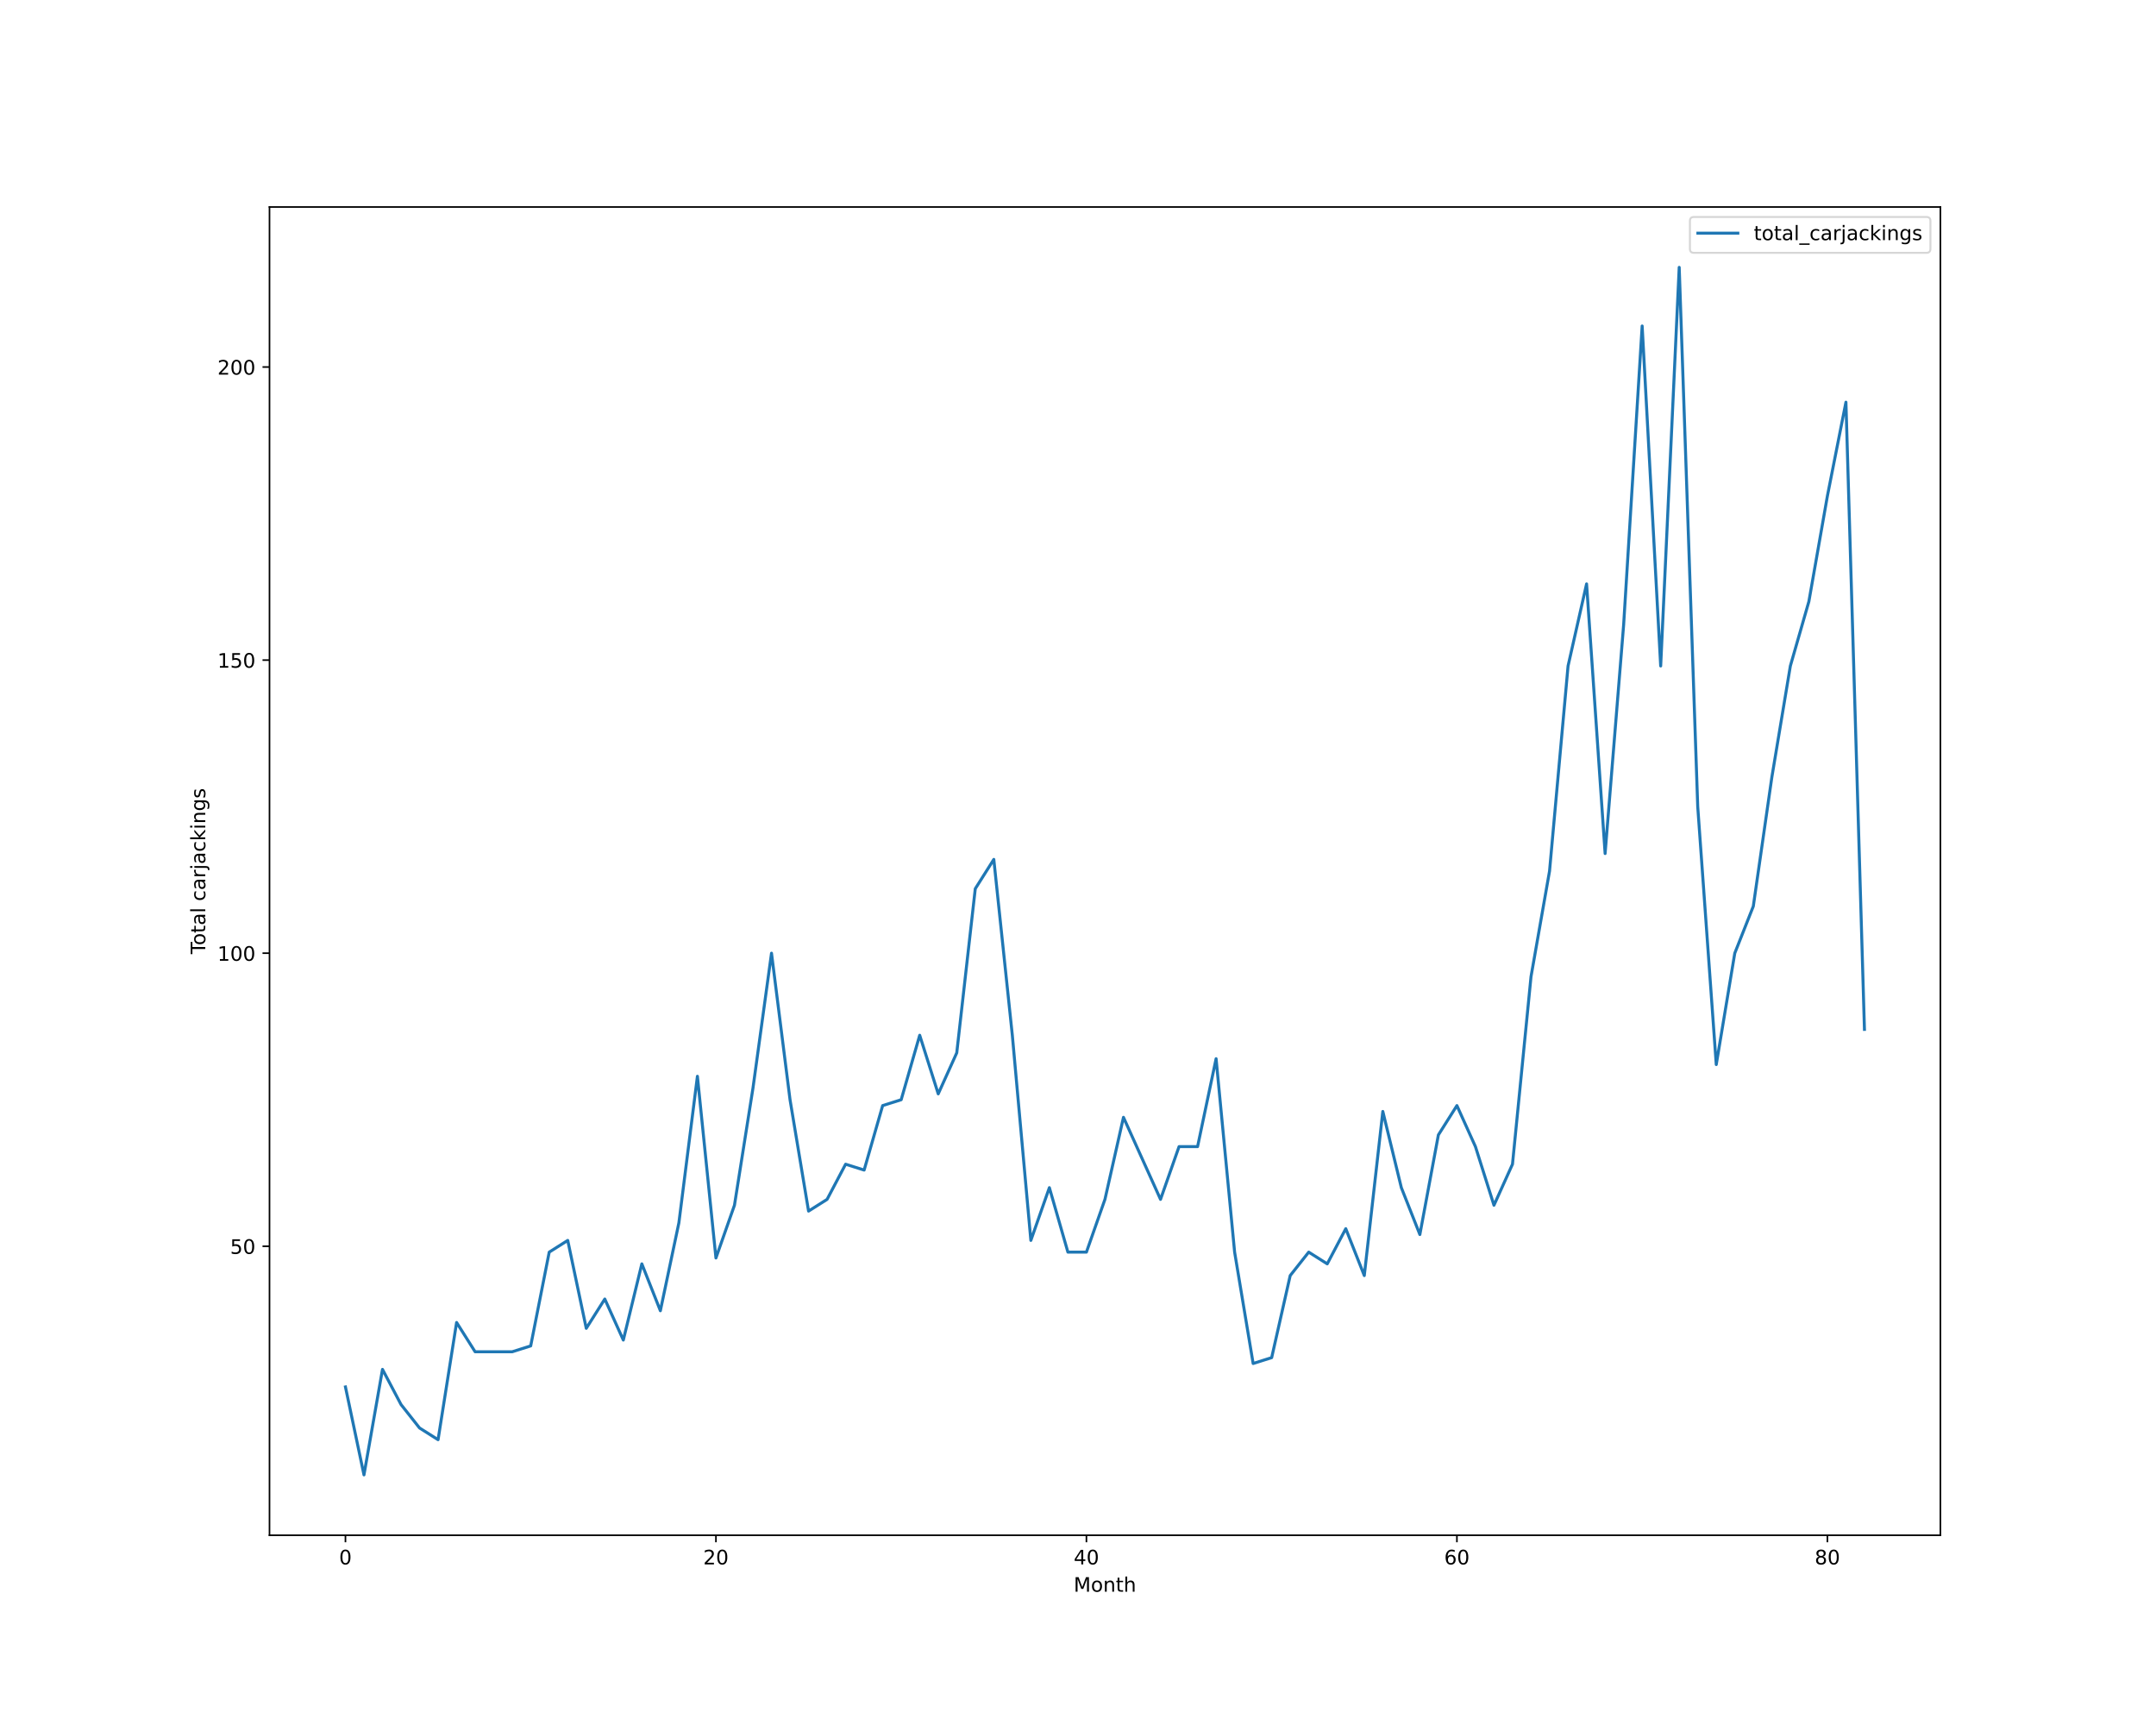
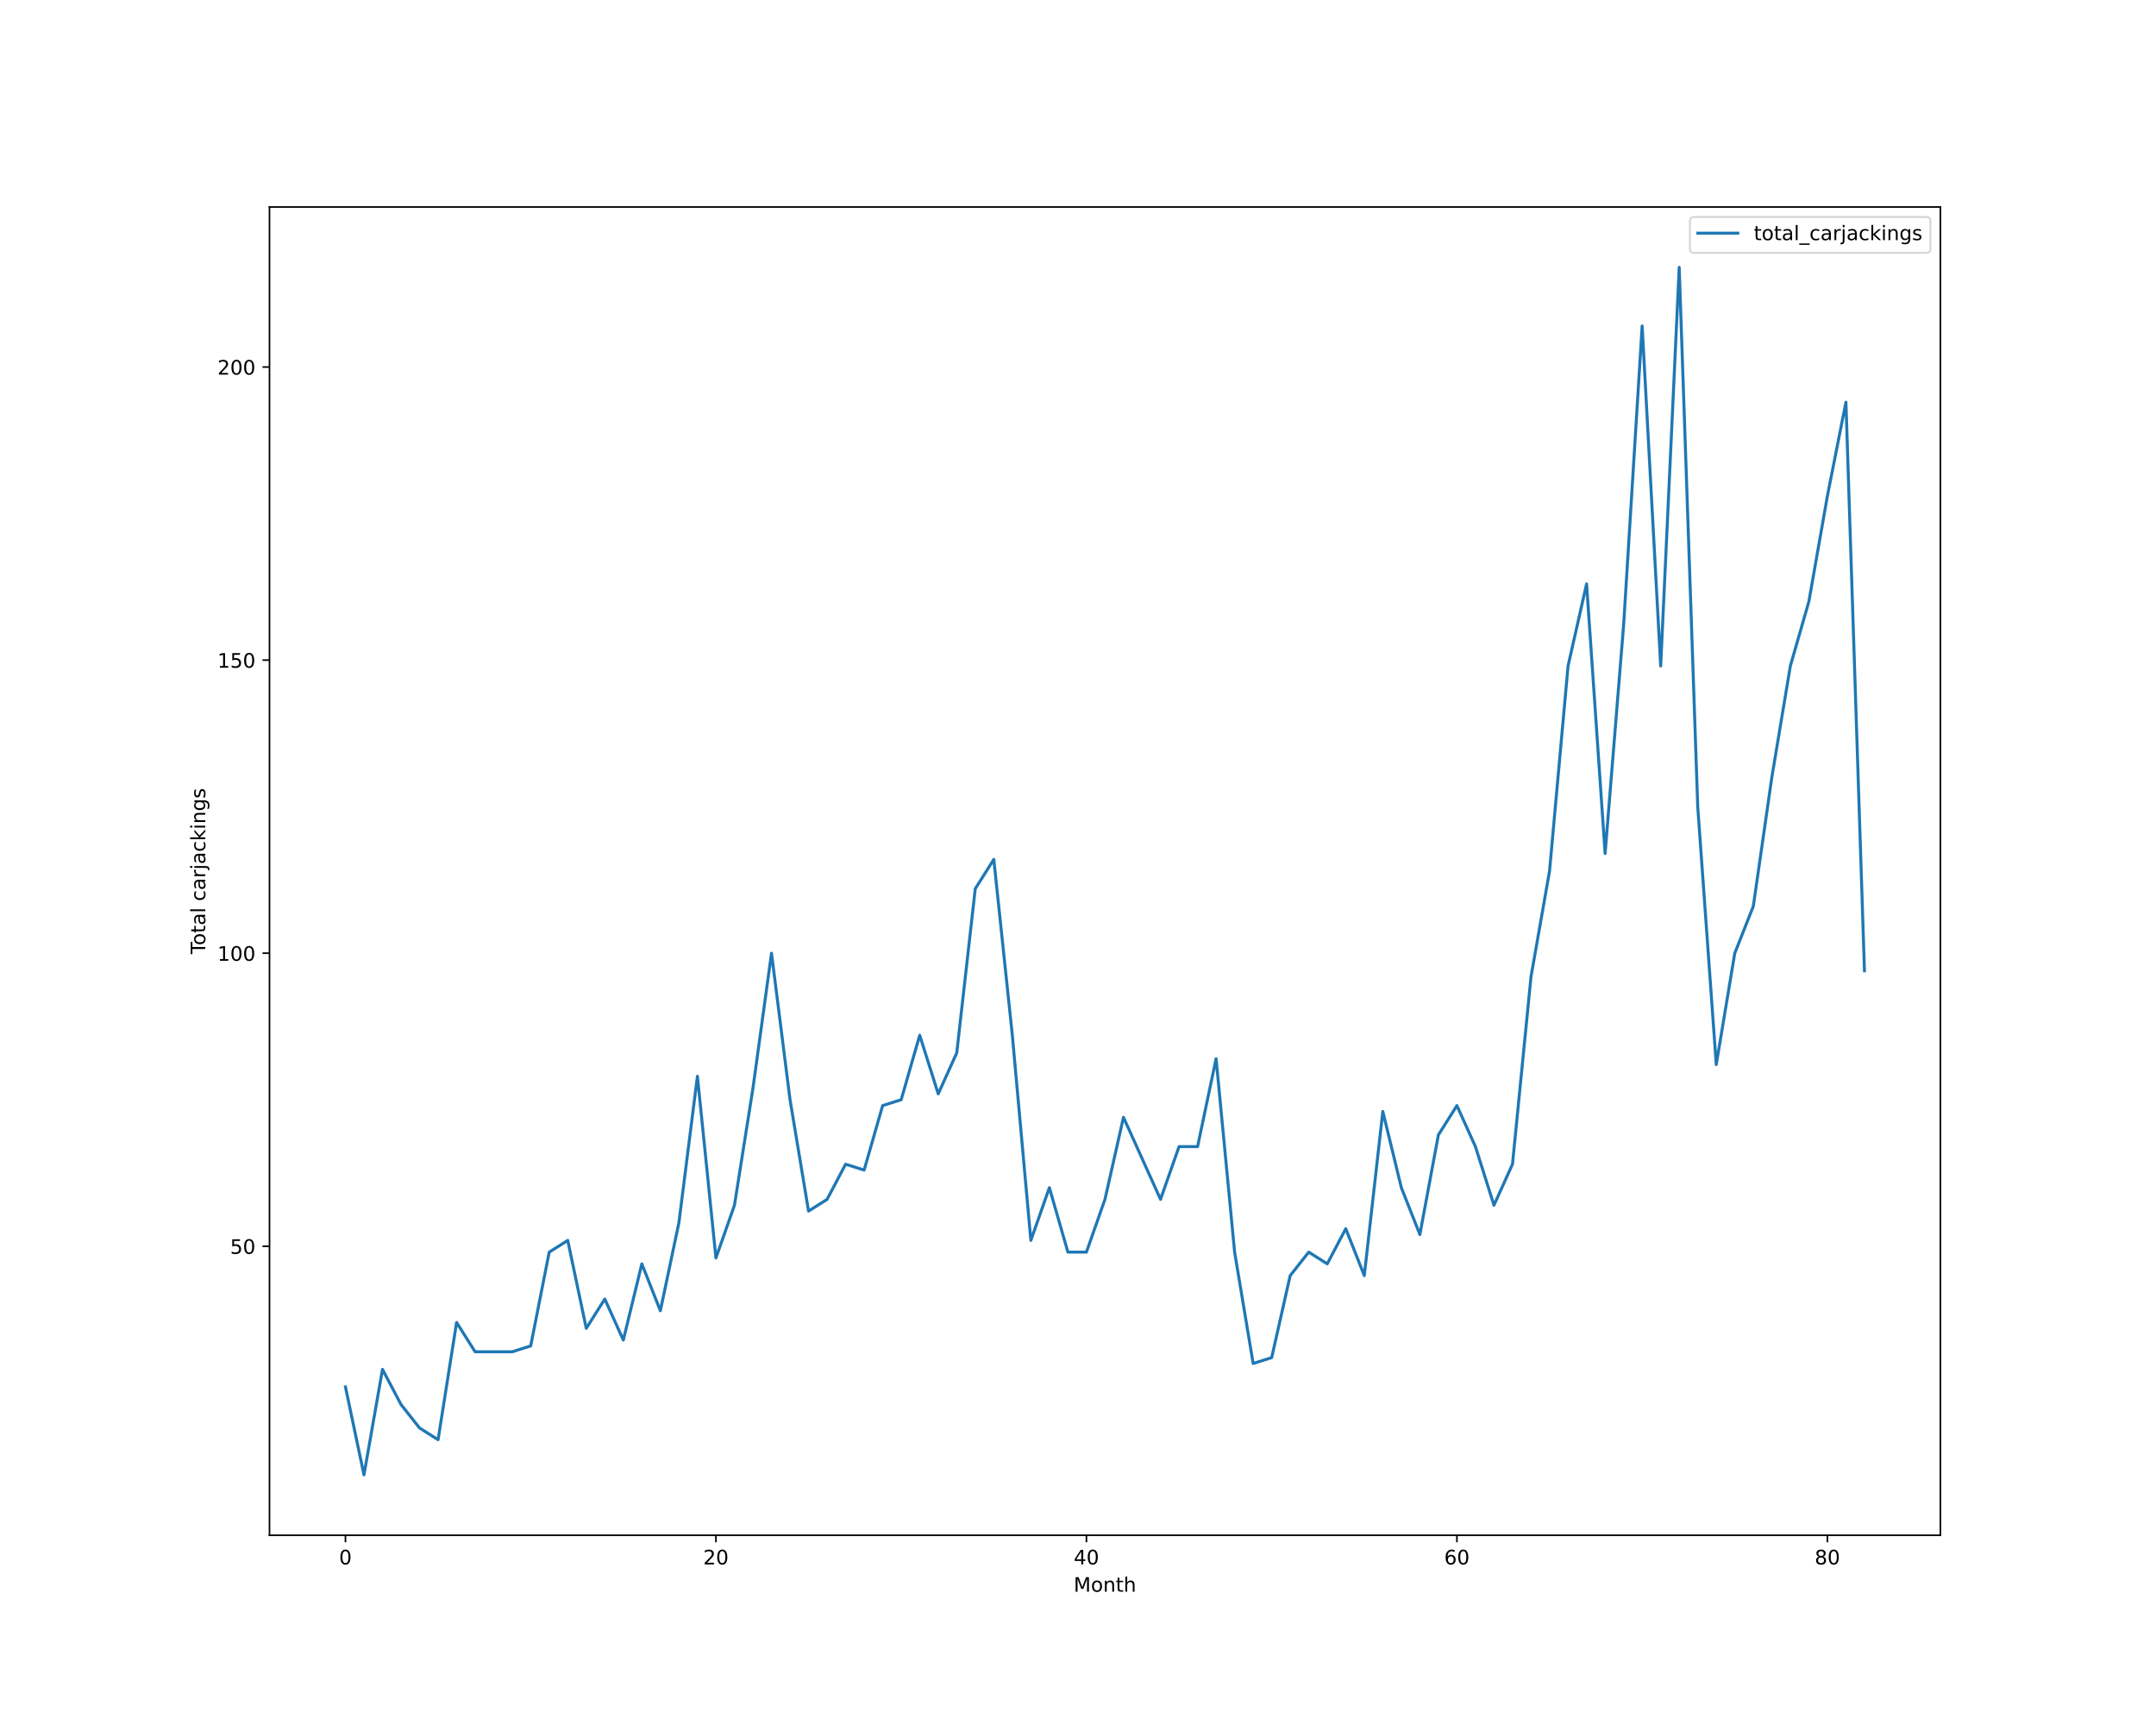
<svg xmlns="http://www.w3.org/2000/svg" xmlns:xlink="http://www.w3.org/1999/xlink" height="864pt" version="1.1" viewBox="0 0 1080 864" width="1080pt">
  <defs>
    <style type="text/css">*{stroke-linecap:butt;stroke-linejoin:round;}</style>
  </defs>
  <g id="figure_1">
    <g id="patch_1">
      <path d="M 0 864  L 1080 864  L 1080 0  L 0 0  z " style="fill:#ffffff;" />
    </g>
    <g id="axes_1">
      <g id="patch_2">
        <path d="M 135 768.96  L 972 768.96  L 972 103.68  L 135 103.68  z " style="fill:#ffffff;" />
      </g>
      <g id="matplotlib.axis_1">
        <g id="xtick_1">
          <g id="line2d_1">
            <defs>
-               <path d="M 0 0  L 0 3.5  " id="m1163f4c320" style="stroke:#000000;stroke-width:0.8;" />
-             </defs>
-             <g>
-               <use style="stroke:#000000;stroke-width:0.8;" x="173.045" xlink:href="#m1163f4c320" y="768.96" />
+               <path d="M 0 0  L 0 3.5  " id="m804f95221e" style="stroke:#000000;stroke-width:0.8;" />
+             </defs>
+             <g>
+               <use style="stroke:#000000;stroke-width:0.8;" x="173.045" xlink:href="#m804f95221e" y="768.96" />
            </g>
          </g>
          <g id="text_1">
            <g transform="translate(169.8642 783.5584)scale(0.1 -0.1)">
              <defs>
                <path d="M 2034 4250  Q 1547 4250 1301 3770  Q 1056 3291 1056 2328  Q 1056 1369 1301 889  Q 1547 409 2034 409  Q 2525 409 2770 889  Q 3016 1369 3016 2328  Q 3016 3291 2770 3770  Q 2525 4250 2034 4250  z M 2034 4750  Q 2819 4750 3233 4129  Q 3647 3509 3647 2328  Q 3647 1150 3233 529  Q 2819 -91 2034 -91  Q 1250 -91 836 529  Q 422 1150 422 2328  Q 422 3509 836 4129  Q 1250 4750 2034 4750  z " id="DejaVuSans-30" transform="scale(0.015625)" />
              </defs>
              <use xlink:href="#DejaVuSans-30" />
            </g>
          </g>
        </g>
        <g id="xtick_2">
          <g id="line2d_2">
            <g>
-               <use style="stroke:#000000;stroke-width:0.8;" x="358.633" xlink:href="#m1163f4c320" y="768.96" />
+               <use style="stroke:#000000;stroke-width:0.8;" x="358.633" xlink:href="#m804f95221e" y="768.96" />
            </g>
          </g>
          <g id="text_2">
            <g transform="translate(352.2705 783.5584)scale(0.1 -0.1)">
              <defs>
                <path d="M 1228 531  L 3431 531  L 3431 0  L 469 0  L 469 531  Q 828 903 1448 1529  Q 2069 2156 2228 2338  Q 2531 2678 2651 2914  Q 2772 3150 2772 3378  Q 2772 3750 2511 3984  Q 2250 4219 1831 4219  Q 1534 4219 1204 4116  Q 875 4013 500 3803  L 500 4441  Q 881 4594 1212 4672  Q 1544 4750 1819 4750  Q 2544 4750 2975 4387  Q 3406 4025 3406 3419  Q 3406 3131 3298 2873  Q 3191 2616 2906 2266  Q 2828 2175 2409 1742  Q 1991 1309 1228 531  z " id="DejaVuSans-32" transform="scale(0.015625)" />
              </defs>
              <use xlink:href="#DejaVuSans-32" />
              <use x="63.623" xlink:href="#DejaVuSans-30" />
            </g>
          </g>
        </g>
        <g id="xtick_3">
          <g id="line2d_3">
            <g>
-               <use style="stroke:#000000;stroke-width:0.8;" x="544.221" xlink:href="#m1163f4c320" y="768.96" />
+               <use style="stroke:#000000;stroke-width:0.8;" x="544.221" xlink:href="#m804f95221e" y="768.96" />
            </g>
          </g>
          <g id="text_3">
            <g transform="translate(537.8581 783.5584)scale(0.1 -0.1)">
              <defs>
                <path d="M 2419 4116  L 825 1625  L 2419 1625  L 2419 4116  z M 2253 4666  L 3047 4666  L 3047 1625  L 3713 1625  L 3713 1100  L 3047 1100  L 3047 0  L 2419 0  L 2419 1100  L 313 1100  L 313 1709  L 2253 4666  z " id="DejaVuSans-34" transform="scale(0.015625)" />
              </defs>
              <use xlink:href="#DejaVuSans-34" />
              <use x="63.623" xlink:href="#DejaVuSans-30" />
            </g>
          </g>
        </g>
        <g id="xtick_4">
          <g id="line2d_4">
            <g>
-               <use style="stroke:#000000;stroke-width:0.8;" x="729.808" xlink:href="#m1163f4c320" y="768.96" />
+               <use style="stroke:#000000;stroke-width:0.8;" x="729.808" xlink:href="#m804f95221e" y="768.96" />
            </g>
          </g>
          <g id="text_4">
            <g transform="translate(723.4457 783.5584)scale(0.1 -0.1)">
              <defs>
                <path d="M 2113 2584  Q 1688 2584 1439 2293  Q 1191 2003 1191 1497  Q 1191 994 1439 701  Q 1688 409 2113 409  Q 2538 409 2786 701  Q 3034 994 3034 1497  Q 3034 2003 2786 2293  Q 2538 2584 2113 2584  z M 3366 4563  L 3366 3988  Q 3128 4100 2886 4159  Q 2644 4219 2406 4219  Q 1781 4219 1451 3797  Q 1122 3375 1075 2522  Q 1259 2794 1537 2939  Q 1816 3084 2150 3084  Q 2853 3084 3261 2657  Q 3669 2231 3669 1497  Q 3669 778 3244 343  Q 2819 -91 2113 -91  Q 1303 -91 875 529  Q 447 1150 447 2328  Q 447 3434 972 4092  Q 1497 4750 2381 4750  Q 2619 4750 2861 4703  Q 3103 4656 3366 4563  z " id="DejaVuSans-36" transform="scale(0.015625)" />
              </defs>
              <use xlink:href="#DejaVuSans-36" />
              <use x="63.623" xlink:href="#DejaVuSans-30" />
            </g>
          </g>
        </g>
        <g id="xtick_5">
          <g id="line2d_5">
            <g>
-               <use style="stroke:#000000;stroke-width:0.8;" x="915.396" xlink:href="#m1163f4c320" y="768.96" />
+               <use style="stroke:#000000;stroke-width:0.8;" x="915.396" xlink:href="#m804f95221e" y="768.96" />
            </g>
          </g>
          <g id="text_5">
            <g transform="translate(909.0333 783.5584)scale(0.1 -0.1)">
              <defs>
                <path d="M 2034 2216  Q 1584 2216 1326 1975  Q 1069 1734 1069 1313  Q 1069 891 1326 650  Q 1584 409 2034 409  Q 2484 409 2743 651  Q 3003 894 3003 1313  Q 3003 1734 2745 1975  Q 2488 2216 2034 2216  z M 1403 2484  Q 997 2584 770 2862  Q 544 3141 544 3541  Q 544 4100 942 4425  Q 1341 4750 2034 4750  Q 2731 4750 3128 4425  Q 3525 4100 3525 3541  Q 3525 3141 3298 2862  Q 3072 2584 2669 2484  Q 3125 2378 3379 2068  Q 3634 1759 3634 1313  Q 3634 634 3220 271  Q 2806 -91 2034 -91  Q 1263 -91 848 271  Q 434 634 434 1313  Q 434 1759 690 2068  Q 947 2378 1403 2484  z M 1172 3481  Q 1172 3119 1398 2916  Q 1625 2713 2034 2713  Q 2441 2713 2670 2916  Q 2900 3119 2900 3481  Q 2900 3844 2670 4047  Q 2441 4250 2034 4250  Q 1625 4250 1398 4047  Q 1172 3844 1172 3481  z " id="DejaVuSans-38" transform="scale(0.015625)" />
              </defs>
              <use xlink:href="#DejaVuSans-38" />
              <use x="63.623" xlink:href="#DejaVuSans-30" />
            </g>
          </g>
        </g>
        <g id="text_6">
          <g transform="translate(537.8289 797.2366)scale(0.1 -0.1)">
            <defs>
              <path d="M 628 4666  L 1569 4666  L 2759 1491  L 3956 4666  L 4897 4666  L 4897 0  L 4281 0  L 4281 4097  L 3078 897  L 2444 897  L 1241 4097  L 1241 0  L 628 0  L 628 4666  z " id="DejaVuSans-4d" transform="scale(0.015625)" />
              <path d="M 1959 3097  Q 1497 3097 1228 2736  Q 959 2375 959 1747  Q 959 1119 1226 758  Q 1494 397 1959 397  Q 2419 397 2687 759  Q 2956 1122 2956 1747  Q 2956 2369 2687 2733  Q 2419 3097 1959 3097  z M 1959 3584  Q 2709 3584 3137 3096  Q 3566 2609 3566 1747  Q 3566 888 3137 398  Q 2709 -91 1959 -91  Q 1206 -91 779 398  Q 353 888 353 1747  Q 353 2609 779 3096  Q 1206 3584 1959 3584  z " id="DejaVuSans-6f" transform="scale(0.015625)" />
              <path d="M 3513 2113  L 3513 0  L 2938 0  L 2938 2094  Q 2938 2591 2744 2837  Q 2550 3084 2163 3084  Q 1697 3084 1428 2787  Q 1159 2491 1159 1978  L 1159 0  L 581 0  L 581 3500  L 1159 3500  L 1159 2956  Q 1366 3272 1645 3428  Q 1925 3584 2291 3584  Q 2894 3584 3203 3211  Q 3513 2838 3513 2113  z " id="DejaVuSans-6e" transform="scale(0.015625)" />
              <path d="M 1172 4494  L 1172 3500  L 2356 3500  L 2356 3053  L 1172 3053  L 1172 1153  Q 1172 725 1289 603  Q 1406 481 1766 481  L 2356 481  L 2356 0  L 1766 0  Q 1100 0 847 248  Q 594 497 594 1153  L 594 3053  L 172 3053  L 172 3500  L 594 3500  L 594 4494  L 1172 4494  z " id="DejaVuSans-74" transform="scale(0.015625)" />
              <path d="M 3513 2113  L 3513 0  L 2938 0  L 2938 2094  Q 2938 2591 2744 2837  Q 2550 3084 2163 3084  Q 1697 3084 1428 2787  Q 1159 2491 1159 1978  L 1159 0  L 581 0  L 581 4863  L 1159 4863  L 1159 2956  Q 1366 3272 1645 3428  Q 1925 3584 2291 3584  Q 2894 3584 3203 3211  Q 3513 2838 3513 2113  z " id="DejaVuSans-68" transform="scale(0.015625)" />
            </defs>
            <use xlink:href="#DejaVuSans-4d" />
            <use x="86.279" xlink:href="#DejaVuSans-6f" />
            <use x="147.461" xlink:href="#DejaVuSans-6e" />
            <use x="210.84" xlink:href="#DejaVuSans-74" />
            <use x="250.049" xlink:href="#DejaVuSans-68" />
          </g>
        </g>
      </g>
      <g id="matplotlib.axis_2">
        <g id="ytick_1">
          <g id="line2d_6">
            <defs>
-               <path d="M 0 0  L -3.5 0  " id="m987175fd4d" style="stroke:#000000;stroke-width:0.8;" />
-             </defs>
-             <g>
-               <use style="stroke:#000000;stroke-width:0.8;" x="135" xlink:href="#m987175fd4d" y="624.219" />
+               <path d="M 0 0  L -3.5 0  " id="m5032f1e64c" style="stroke:#000000;stroke-width:0.8;" />
+             </defs>
+             <g>
+               <use style="stroke:#000000;stroke-width:0.8;" x="135" xlink:href="#m5032f1e64c" y="624.219" />
            </g>
          </g>
          <g id="text_7">
            <g transform="translate(115.275 628.0182)scale(0.1 -0.1)">
              <defs>
                <path d="M 691 4666  L 3169 4666  L 3169 4134  L 1269 4134  L 1269 2991  Q 1406 3038 1543 3061  Q 1681 3084 1819 3084  Q 2600 3084 3056 2656  Q 3513 2228 3513 1497  Q 3513 744 3044 326  Q 2575 -91 1722 -91  Q 1428 -91 1123 -41  Q 819 9 494 109  L 494 744  Q 775 591 1075 516  Q 1375 441 1709 441  Q 2250 441 2565 725  Q 2881 1009 2881 1497  Q 2881 1984 2565 2268  Q 2250 2553 1709 2553  Q 1456 2553 1204 2497  Q 953 2441 691 2322  L 691 4666  z " id="DejaVuSans-35" transform="scale(0.015625)" />
              </defs>
              <use xlink:href="#DejaVuSans-35" />
              <use x="63.623" xlink:href="#DejaVuSans-30" />
            </g>
          </g>
        </g>
        <g id="ytick_2">
          <g id="line2d_7">
            <g>
-               <use style="stroke:#000000;stroke-width:0.8;" x="135" xlink:href="#m987175fd4d" y="477.423" />
+               <use style="stroke:#000000;stroke-width:0.8;" x="135" xlink:href="#m5032f1e64c" y="477.423" />
            </g>
          </g>
          <g id="text_8">
            <g transform="translate(108.9125 481.2221)scale(0.1 -0.1)">
              <defs>
                <path d="M 794 531  L 1825 531  L 1825 4091  L 703 3866  L 703 4441  L 1819 4666  L 2450 4666  L 2450 531  L 3481 531  L 3481 0  L 794 0  L 794 531  z " id="DejaVuSans-31" transform="scale(0.015625)" />
              </defs>
              <use xlink:href="#DejaVuSans-31" />
              <use x="63.623" xlink:href="#DejaVuSans-30" />
              <use x="127.246" xlink:href="#DejaVuSans-30" />
            </g>
          </g>
        </g>
        <g id="ytick_3">
          <g id="line2d_8">
            <g>
-               <use style="stroke:#000000;stroke-width:0.8;" x="135" xlink:href="#m987175fd4d" y="330.627" />
+               <use style="stroke:#000000;stroke-width:0.8;" x="135" xlink:href="#m5032f1e64c" y="330.627" />
            </g>
          </g>
          <g id="text_9">
            <g transform="translate(108.9125 334.426)scale(0.1 -0.1)">
              <use xlink:href="#DejaVuSans-31" />
              <use x="63.623" xlink:href="#DejaVuSans-35" />
              <use x="127.246" xlink:href="#DejaVuSans-30" />
            </g>
          </g>
        </g>
        <g id="ytick_4">
          <g id="line2d_9">
            <g>
-               <use style="stroke:#000000;stroke-width:0.8;" x="135" xlink:href="#m987175fd4d" y="183.831" />
+               <use style="stroke:#000000;stroke-width:0.8;" x="135" xlink:href="#m5032f1e64c" y="183.831" />
            </g>
          </g>
          <g id="text_10">
            <g transform="translate(108.9125 187.6299)scale(0.1 -0.1)">
              <use xlink:href="#DejaVuSans-32" />
              <use x="63.623" xlink:href="#DejaVuSans-30" />
              <use x="127.246" xlink:href="#DejaVuSans-30" />
            </g>
          </g>
        </g>
        <g id="text_11">
          <g transform="translate(102.8328 477.8888)rotate(-90)scale(0.1 -0.1)">
            <defs>
              <path d="M -19 4666  L 3928 4666  L 3928 4134  L 2272 4134  L 2272 0  L 1638 0  L 1638 4134  L -19 4134  L -19 4666  z " id="DejaVuSans-54" transform="scale(0.015625)" />
              <path d="M 2194 1759  Q 1497 1759 1228 1600  Q 959 1441 959 1056  Q 959 750 1161 570  Q 1363 391 1709 391  Q 2188 391 2477 730  Q 2766 1069 2766 1631  L 2766 1759  L 2194 1759  z M 3341 1997  L 3341 0  L 2766 0  L 2766 531  Q 2569 213 2275 61  Q 1981 -91 1556 -91  Q 1019 -91 701 211  Q 384 513 384 1019  Q 384 1609 779 1909  Q 1175 2209 1959 2209  L 2766 2209  L 2766 2266  Q 2766 2663 2505 2880  Q 2244 3097 1772 3097  Q 1472 3097 1187 3025  Q 903 2953 641 2809  L 641 3341  Q 956 3463 1253 3523  Q 1550 3584 1831 3584  Q 2591 3584 2966 3190  Q 3341 2797 3341 1997  z " id="DejaVuSans-61" transform="scale(0.015625)" />
              <path d="M 603 4863  L 1178 4863  L 1178 0  L 603 0  L 603 4863  z " id="DejaVuSans-6c" transform="scale(0.015625)" />
              <path id="DejaVuSans-20" transform="scale(0.015625)" />
              <path d="M 3122 3366  L 3122 2828  Q 2878 2963 2633 3030  Q 2388 3097 2138 3097  Q 1578 3097 1268 2742  Q 959 2388 959 1747  Q 959 1106 1268 751  Q 1578 397 2138 397  Q 2388 397 2633 464  Q 2878 531 3122 666  L 3122 134  Q 2881 22 2623 -34  Q 2366 -91 2075 -91  Q 1284 -91 818 406  Q 353 903 353 1747  Q 353 2603 823 3093  Q 1294 3584 2113 3584  Q 2378 3584 2631 3529  Q 2884 3475 3122 3366  z " id="DejaVuSans-63" transform="scale(0.015625)" />
              <path d="M 2631 2963  Q 2534 3019 2420 3045  Q 2306 3072 2169 3072  Q 1681 3072 1420 2755  Q 1159 2438 1159 1844  L 1159 0  L 581 0  L 581 3500  L 1159 3500  L 1159 2956  Q 1341 3275 1631 3429  Q 1922 3584 2338 3584  Q 2397 3584 2469 3576  Q 2541 3569 2628 3553  L 2631 2963  z " id="DejaVuSans-72" transform="scale(0.015625)" />
              <path d="M 603 3500  L 1178 3500  L 1178 -63  Q 1178 -731 923 -1031  Q 669 -1331 103 -1331  L -116 -1331  L -116 -844  L 38 -844  Q 366 -844 484 -692  Q 603 -541 603 -63  L 603 3500  z M 603 4863  L 1178 4863  L 1178 4134  L 603 4134  L 603 4863  z " id="DejaVuSans-6a" transform="scale(0.015625)" />
              <path d="M 581 4863  L 1159 4863  L 1159 1991  L 2875 3500  L 3609 3500  L 1753 1863  L 3688 0  L 2938 0  L 1159 1709  L 1159 0  L 581 0  L 581 4863  z " id="DejaVuSans-6b" transform="scale(0.015625)" />
              <path d="M 603 3500  L 1178 3500  L 1178 0  L 603 0  L 603 3500  z M 603 4863  L 1178 4863  L 1178 4134  L 603 4134  L 603 4863  z " id="DejaVuSans-69" transform="scale(0.015625)" />
              <path d="M 2906 1791  Q 2906 2416 2648 2759  Q 2391 3103 1925 3103  Q 1463 3103 1205 2759  Q 947 2416 947 1791  Q 947 1169 1205 825  Q 1463 481 1925 481  Q 2391 481 2648 825  Q 2906 1169 2906 1791  z M 3481 434  Q 3481 -459 3084 -895  Q 2688 -1331 1869 -1331  Q 1566 -1331 1297 -1286  Q 1028 -1241 775 -1147  L 775 -588  Q 1028 -725 1275 -790  Q 1522 -856 1778 -856  Q 2344 -856 2625 -561  Q 2906 -266 2906 331  L 2906 616  Q 2728 306 2450 153  Q 2172 0 1784 0  Q 1141 0 747 490  Q 353 981 353 1791  Q 353 2603 747 3093  Q 1141 3584 1784 3584  Q 2172 3584 2450 3431  Q 2728 3278 2906 2969  L 2906 3500  L 3481 3500  L 3481 434  z " id="DejaVuSans-67" transform="scale(0.015625)" />
              <path d="M 2834 3397  L 2834 2853  Q 2591 2978 2328 3040  Q 2066 3103 1784 3103  Q 1356 3103 1142 2972  Q 928 2841 928 2578  Q 928 2378 1081 2264  Q 1234 2150 1697 2047  L 1894 2003  Q 2506 1872 2764 1633  Q 3022 1394 3022 966  Q 3022 478 2636 193  Q 2250 -91 1575 -91  Q 1294 -91 989 -36  Q 684 19 347 128  L 347 722  Q 666 556 975 473  Q 1284 391 1588 391  Q 1994 391 2212 530  Q 2431 669 2431 922  Q 2431 1156 2273 1281  Q 2116 1406 1581 1522  L 1381 1569  Q 847 1681 609 1914  Q 372 2147 372 2553  Q 372 3047 722 3315  Q 1072 3584 1716 3584  Q 2034 3584 2315 3537  Q 2597 3491 2834 3397  z " id="DejaVuSans-73" transform="scale(0.015625)" />
            </defs>
            <use xlink:href="#DejaVuSans-54" />
            <use x="44.084" xlink:href="#DejaVuSans-6f" />
            <use x="105.266" xlink:href="#DejaVuSans-74" />
            <use x="144.475" xlink:href="#DejaVuSans-61" />
            <use x="205.754" xlink:href="#DejaVuSans-6c" />
            <use x="233.537" xlink:href="#DejaVuSans-20" />
            <use x="265.324" xlink:href="#DejaVuSans-63" />
            <use x="320.305" xlink:href="#DejaVuSans-61" />
            <use x="381.584" xlink:href="#DejaVuSans-72" />
            <use x="422.697" xlink:href="#DejaVuSans-6a" />
            <use x="450.48" xlink:href="#DejaVuSans-61" />
            <use x="511.76" xlink:href="#DejaVuSans-63" />
            <use x="566.74" xlink:href="#DejaVuSans-6b" />
            <use x="624.65" xlink:href="#DejaVuSans-69" />
            <use x="652.434" xlink:href="#DejaVuSans-6e" />
            <use x="715.812" xlink:href="#DejaVuSans-67" />
            <use x="779.289" xlink:href="#DejaVuSans-73" />
          </g>
        </g>
      </g>
      <g id="line2d_10">
-         <path clip-path="url(#p49050bb330)" d="M 173.045 694.681  L 182.325 738.72  L 191.604 685.873  L 200.884 703.489  L 210.163 715.233  L 219.442 721.104  L 228.722 662.386  L 238.001 677.066  L 247.28 677.066  L 256.56 677.066  L 265.839 674.13  L 275.119 627.155  L 284.398 621.283  L 293.677 665.322  L 302.957 650.642  L 312.236 671.194  L 321.516 633.027  L 330.795 656.514  L 340.074 612.475  L 349.354 539.077  L 358.633 630.091  L 367.912 603.668  L 377.192 544.949  L 386.471 477.423  L 395.751 550.821  L 405.03 606.603  L 414.309 600.732  L 423.589 583.116  L 432.868 586.052  L 442.147 553.757  L 451.427 550.821  L 460.706 518.526  L 469.986 547.885  L 479.265 527.334  L 488.544 445.128  L 497.824 430.448  L 507.103 518.526  L 516.382 621.283  L 525.662 594.86  L 534.941 627.155  L 544.221 627.155  L 553.5 600.732  L 562.779 559.629  L 572.059 580.18  L 581.338 600.732  L 590.618 574.308  L 599.897 574.308  L 609.176 530.27  L 618.456 627.155  L 627.735 682.937  L 637.014 680.002  L 646.294 638.899  L 655.573 627.155  L 664.853 633.027  L 674.132 615.411  L 683.411 638.899  L 692.691 556.693  L 701.97 594.86  L 711.249 618.347  L 720.529 568.437  L 729.808 553.757  L 739.088 574.308  L 748.367 603.668  L 757.646 583.116  L 766.926 489.167  L 776.205 436.32  L 785.484 333.563  L 794.764 292.46  L 804.043 427.512  L 813.323 313.011  L 822.602 163.279  L 831.881 333.563  L 841.161 133.92  L 850.44 404.025  L 859.72 533.205  L 868.999 477.423  L 878.278 453.936  L 887.558 389.345  L 896.837 333.563  L 906.116 301.268  L 915.396 248.421  L 924.675 201.446  L 933.955 515.59  " style="fill:none;stroke:#1f77b4;stroke-linecap:square;stroke-width:1.5;" />
+         <path clip-path="url(#p50cd6837e2)" d="M 173.045 694.681  L 182.325 738.72  L 191.604 685.873  L 200.884 703.489  L 210.163 715.233  L 219.442 721.104  L 228.722 662.386  L 238.001 677.066  L 247.28 677.066  L 256.56 677.066  L 265.839 674.13  L 275.119 627.155  L 284.398 621.283  L 293.677 665.322  L 302.957 650.642  L 312.236 671.194  L 321.516 633.027  L 330.795 656.514  L 340.074 612.475  L 349.354 539.077  L 358.633 630.091  L 367.912 603.668  L 377.192 544.949  L 386.471 477.423  L 395.751 550.821  L 405.03 606.603  L 414.309 600.732  L 423.589 583.116  L 432.868 586.052  L 442.147 553.757  L 451.427 550.821  L 460.706 518.526  L 469.986 547.885  L 479.265 527.334  L 488.544 445.128  L 497.824 430.448  L 507.103 518.526  L 516.382 621.283  L 525.662 594.86  L 534.941 627.155  L 544.221 627.155  L 553.5 600.732  L 562.779 559.629  L 572.059 580.18  L 581.338 600.732  L 590.618 574.308  L 599.897 574.308  L 609.176 530.27  L 618.456 627.155  L 627.735 682.937  L 637.014 680.002  L 646.294 638.899  L 655.573 627.155  L 664.853 633.027  L 674.132 615.411  L 683.411 638.899  L 692.691 556.693  L 701.97 594.86  L 711.249 618.347  L 720.529 568.437  L 729.808 553.757  L 739.088 574.308  L 748.367 603.668  L 757.646 583.116  L 766.926 489.167  L 776.205 436.32  L 785.484 333.563  L 794.764 292.46  L 804.043 427.512  L 813.323 313.011  L 822.602 163.279  L 831.881 333.563  L 841.161 133.92  L 850.44 404.025  L 859.72 533.205  L 868.999 477.423  L 878.278 453.936  L 887.558 389.345  L 896.837 333.563  L 906.116 301.268  L 915.396 248.421  L 924.675 201.446  L 933.955 486.231  " style="fill:none;stroke:#1f77b4;stroke-linecap:square;stroke-width:1.5;" />
      </g>
      <g id="patch_3">
        <path d="M 135 768.96  L 135 103.68  " style="fill:none;stroke:#000000;stroke-linecap:square;stroke-linejoin:miter;stroke-width:0.8;" />
      </g>
      <g id="patch_4">
        <path d="M 972 768.96  L 972 103.68  " style="fill:none;stroke:#000000;stroke-linecap:square;stroke-linejoin:miter;stroke-width:0.8;" />
      </g>
      <g id="patch_5">
        <path d="M 135 768.96  L 972 768.96  " style="fill:none;stroke:#000000;stroke-linecap:square;stroke-linejoin:miter;stroke-width:0.8;" />
      </g>
      <g id="patch_6">
        <path d="M 135 103.68  L 972 103.68  " style="fill:none;stroke:#000000;stroke-linecap:square;stroke-linejoin:miter;stroke-width:0.8;" />
      </g>
      <g id="legend_1">
        <g id="patch_7">
          <path d="M 848.528 126.636  L 965 126.636  Q 967 126.636 967 124.636  L 967 110.68  Q 967 108.68 965 108.68  L 848.528 108.68  Q 846.528 108.68 846.528 110.68  L 846.528 124.636  Q 846.528 126.636 848.528 126.636  z " style="fill:#ffffff;opacity:0.8;stroke:#cccccc;stroke-linejoin:miter;" />
        </g>
        <g id="line2d_11">
          <path d="M 850.528 116.778  L 870.528 116.778  " style="fill:none;stroke:#1f77b4;stroke-linecap:square;stroke-width:1.5;" />
        </g>
        <g id="line2d_12" />
        <g id="text_12">
          <g transform="translate(878.5281 120.2784)scale(0.1 -0.1)">
            <defs>
              <path d="M 3263 -1063  L 3263 -1509  L -63 -1509  L -63 -1063  L 3263 -1063  z " id="DejaVuSans-5f" transform="scale(0.015625)" />
            </defs>
            <use xlink:href="#DejaVuSans-74" />
            <use x="39.209" xlink:href="#DejaVuSans-6f" />
            <use x="100.391" xlink:href="#DejaVuSans-74" />
            <use x="139.6" xlink:href="#DejaVuSans-61" />
            <use x="200.879" xlink:href="#DejaVuSans-6c" />
            <use x="228.662" xlink:href="#DejaVuSans-5f" />
            <use x="278.662" xlink:href="#DejaVuSans-63" />
            <use x="333.643" xlink:href="#DejaVuSans-61" />
            <use x="394.922" xlink:href="#DejaVuSans-72" />
            <use x="436.035" xlink:href="#DejaVuSans-6a" />
            <use x="463.818" xlink:href="#DejaVuSans-61" />
            <use x="525.098" xlink:href="#DejaVuSans-63" />
            <use x="580.078" xlink:href="#DejaVuSans-6b" />
            <use x="637.988" xlink:href="#DejaVuSans-69" />
            <use x="665.771" xlink:href="#DejaVuSans-6e" />
            <use x="729.15" xlink:href="#DejaVuSans-67" />
            <use x="792.627" xlink:href="#DejaVuSans-73" />
          </g>
        </g>
      </g>
    </g>
  </g>
  <defs>
-     <clipPath id="p49050bb330">
+     <clipPath id="p50cd6837e2">
      <rect height="665.28" width="837" x="135" y="103.68" />
    </clipPath>
  </defs>
</svg>
